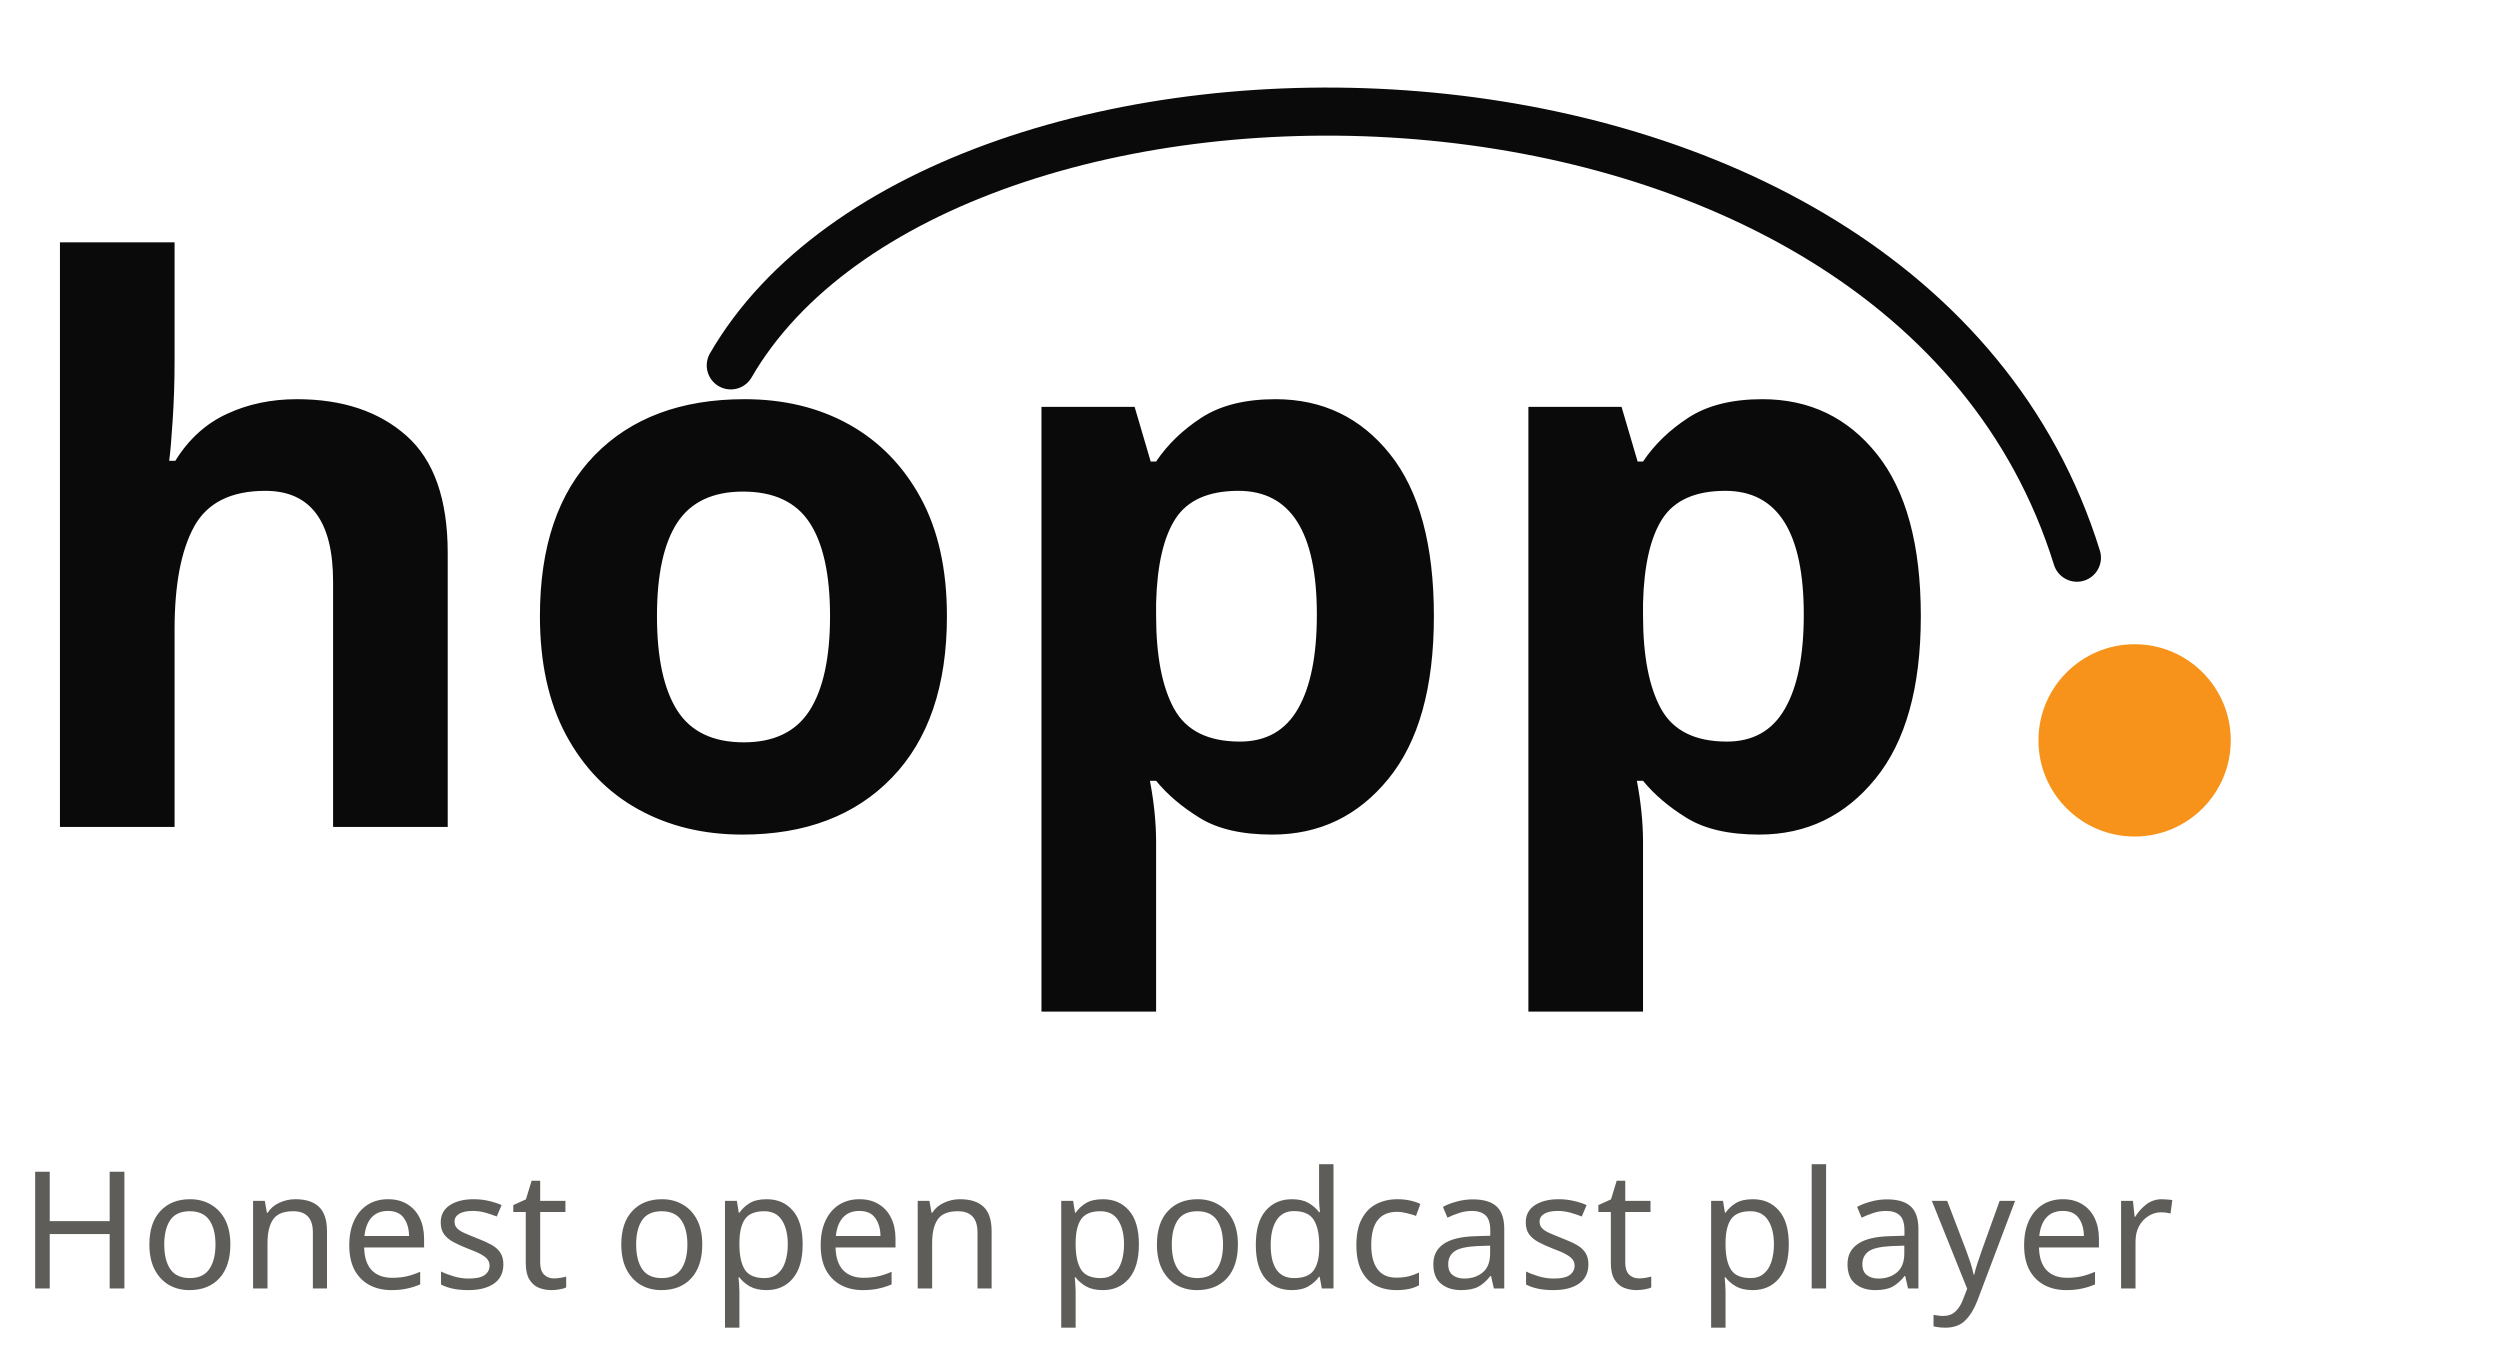
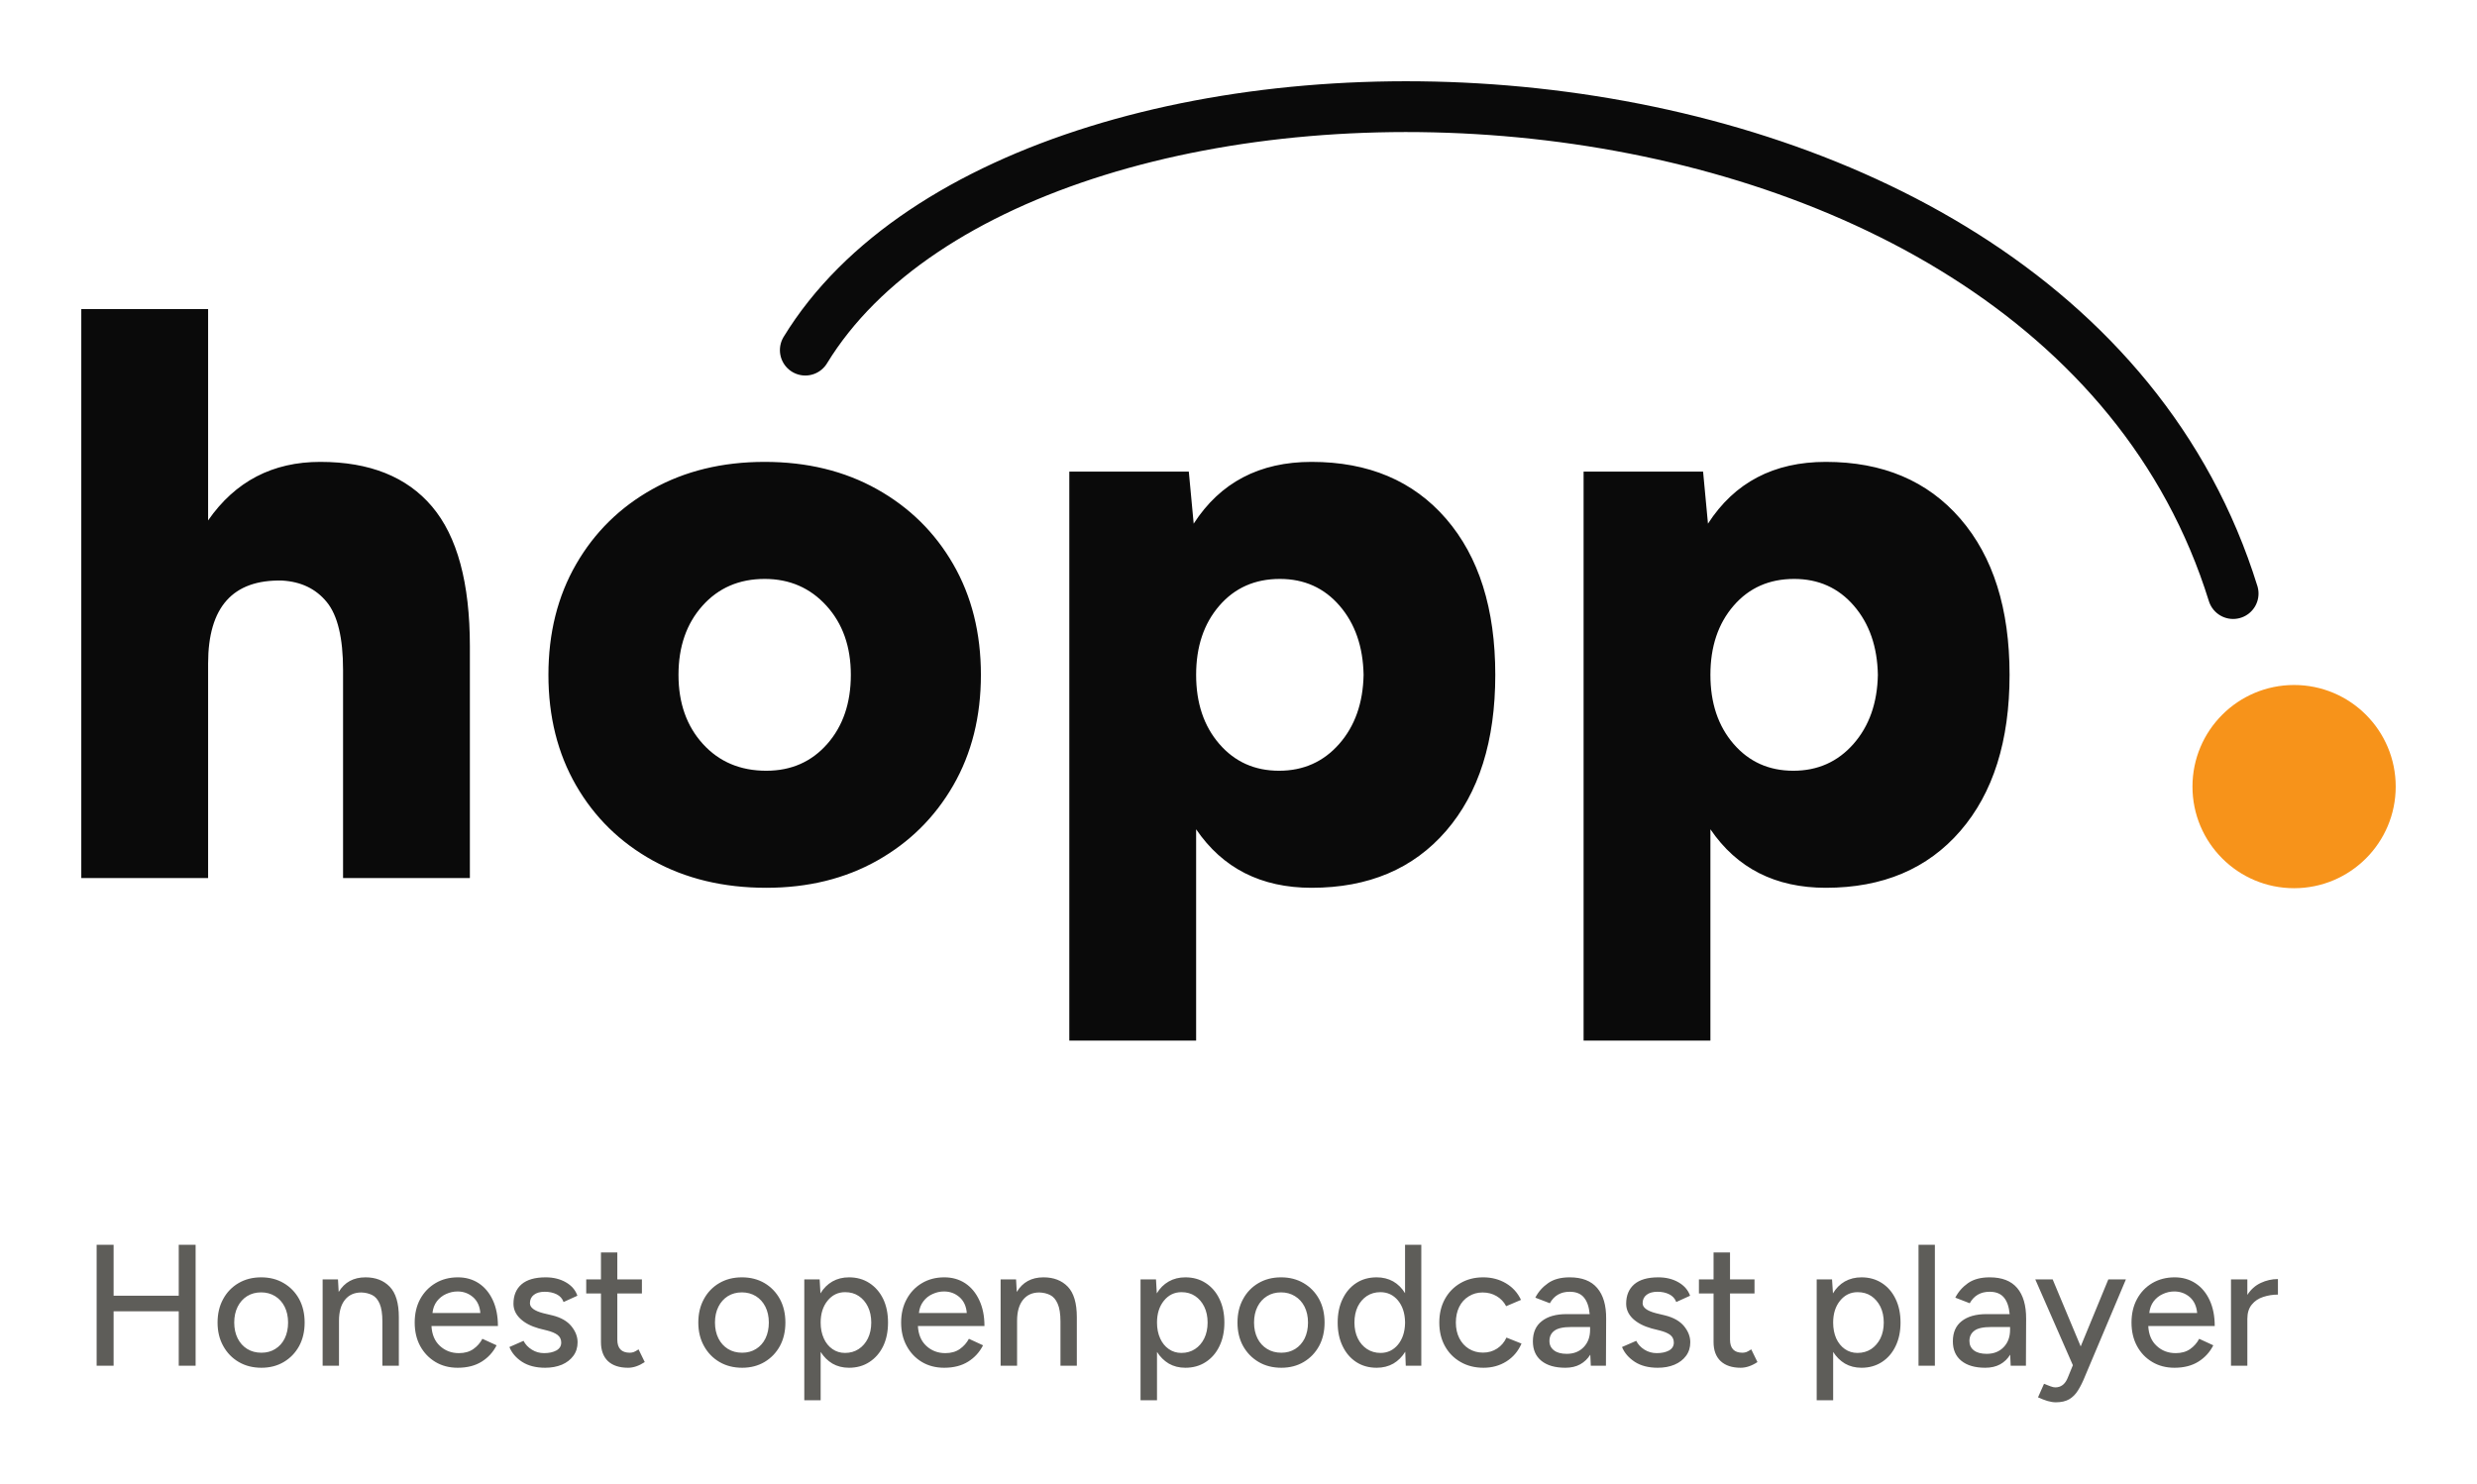
- <svg xmlns="http://www.w3.org/2000/svg" viewBox="0 -6 260 140">
-   <text x="0" y="80" font-family="Figtree, sans-serif" font-weight="800" font-size="80" textLength="196" lengthAdjust="spacing" fill="#0a0a0a">hopp</text>
-   <path d="M76 32 C98 -6 198 -6 216 52" fill="none" stroke="#0a0a0a" stroke-width="5" stroke-linecap="round" />
+ <svg xmlns="http://www.w3.org/2000/svg" viewBox="-3.76 -6.42 243.76 146.03" width="487.52" height="292.06">
+   <path d="M16.72 80L4.24 80L4.24 24L16.72 24L16.72 44.80Q20.72 39.04 27.76 39.04L27.76 39.04Q35.04 39.04 38.76 43.44Q42.48 47.84 42.48 57.20L42.48 57.20L42.48 80L30 80L30 59.52Q30 54.80 28.40 52.84Q26.80 50.88 24 50.72L24 50.72Q16.72 50.56 16.72 58.88L16.72 58.88L16.72 80ZM71.65 80.96L71.65 80.96Q65.33 80.96 60.49 78.28Q55.65 75.60 52.93 70.88Q50.21 66.16 50.21 60L50.21 60Q50.21 53.84 52.93 49.12Q55.65 44.40 60.45 41.72Q65.25 39.04 71.49 39.04L71.49 39.04Q77.73 39.04 82.53 41.72Q87.33 44.40 90.05 49.12Q92.77 53.84 92.77 60L92.77 60Q92.77 66.16 90.05 70.88Q87.33 75.60 82.57 78.28Q77.81 80.96 71.65 80.96ZM71.65 69.44L71.65 69.44Q75.33 69.44 77.65 66.80Q79.97 64.16 79.97 60L79.97 60Q79.97 55.84 77.57 53.20Q75.17 50.56 71.49 50.56L71.49 50.56Q67.73 50.56 65.37 53.20Q63.01 55.84 63.01 60L63.01 60Q63.01 64.16 65.41 66.80Q67.81 69.44 71.65 69.44ZM113.95 96L101.47 96L101.47 40L113.23 40L113.71 45.12Q117.63 39.04 125.31 39.04L125.31 39.04Q133.71 39.04 138.55 44.64Q143.39 50.24 143.39 60L143.39 60Q143.39 69.76 138.55 75.36Q133.71 80.96 125.31 80.96L125.31 80.96Q117.87 80.96 113.95 75.20L113.95 75.20L113.95 96ZM122.11 69.44L122.11 69.44Q125.71 69.44 128.03 66.80Q130.35 64.16 130.43 60L130.43 60Q130.35 55.84 128.07 53.20Q125.79 50.56 122.19 50.56L122.19 50.56Q118.51 50.56 116.23 53.20Q113.95 55.84 113.95 60L113.95 60Q113.95 64.16 116.23 66.80Q118.51 69.44 122.11 69.44ZM164.56 96L152.08 96L152.08 40L163.84 40L164.32 45.12Q168.24 39.04 175.92 39.04L175.92 39.04Q184.32 39.04 189.16 44.64Q194 50.24 194 60L194 60Q194 69.76 189.16 75.36Q184.32 80.96 175.92 80.96L175.92 80.96Q168.48 80.96 164.56 75.20L164.56 75.20L164.56 96ZM172.72 69.44L172.72 69.44Q176.32 69.44 178.64 66.80Q180.96 64.16 181.04 60L181.04 60Q180.96 55.84 178.68 53.20Q176.40 50.56 172.80 50.56L172.80 50.56Q169.12 50.56 166.84 53.20Q164.56 55.84 164.56 60L164.56 60Q164.56 64.16 166.84 66.80Q169.12 69.44 172.72 69.44Z" fill="#0a0a0a" />
+   <path d="M75.49 28.04C97.49 -8 198 -6 216 52" fill="none" stroke="#0a0a0a" stroke-width="5" stroke-linecap="round" />
  <circle cx="222" cy="71" r="10" fill="#f7931a" />
-   <text x="2" y="128" font-family="Figtree, sans-serif" font-weight="500" font-size="17" fill="#5e5d59">Honest open podcast player</text>
+   <path d="M7.42 128L5.75 128L5.75 116.10L7.42 116.10L7.42 121.11L13.83 121.11L13.83 116.10L15.49 116.10L15.49 128L13.83 128L13.83 122.64L7.42 122.64L7.42 128ZM21.97 128.20L21.97 128.20Q20.70 128.20 19.73 127.63Q18.76 127.06 18.21 126.06Q17.65 125.06 17.65 123.75L17.65 123.75Q17.65 122.44 18.20 121.44Q18.74 120.44 19.71 119.87Q20.68 119.30 21.94 119.30L21.94 119.30Q23.20 119.30 24.16 119.87Q25.13 120.44 25.68 121.44Q26.22 122.44 26.22 123.75L26.22 123.75Q26.22 125.06 25.68 126.06Q25.13 127.06 24.17 127.63Q23.21 128.20 21.97 128.20ZM21.97 126.72L21.97 126.72Q22.74 126.72 23.33 126.35Q23.93 125.98 24.26 125.31Q24.59 124.63 24.59 123.75L24.59 123.75Q24.59 122.87 24.25 122.19Q23.91 121.52 23.31 121.15Q22.70 120.78 21.94 120.78L21.94 120.78Q21.16 120.78 20.56 121.15Q19.97 121.52 19.63 122.19Q19.29 122.87 19.29 123.75L19.29 123.75Q19.29 124.63 19.63 125.31Q19.97 125.98 20.57 126.35Q21.17 126.72 21.97 126.72ZM29.60 128L27.99 128L27.99 119.50L29.50 119.50L29.57 120.74Q30.44 119.30 32.21 119.30L32.21 119.30Q33.70 119.30 34.59 120.22Q35.49 121.15 35.49 123.22L35.49 123.22L35.49 128L33.87 128L33.87 123.65Q33.87 122.51 33.60 121.89Q33.33 121.27 32.86 121.04Q32.39 120.81 31.80 120.79L31.80 120.79Q30.76 120.79 30.18 121.52Q29.60 122.25 29.60 123.58L29.60 123.58L29.60 128ZM41.28 128.20L41.28 128.20Q40.04 128.20 39.09 127.63Q38.14 127.06 37.59 126.06Q37.05 125.06 37.05 123.75L37.05 123.75Q37.05 122.44 37.59 121.44Q38.14 120.44 39.10 119.87Q40.06 119.30 41.30 119.30L41.30 119.30Q42.46 119.30 43.35 119.88Q44.24 120.47 44.74 121.55Q45.24 122.63 45.24 124.09L45.24 124.09L38.70 124.09Q38.77 125.35 39.53 126.05Q40.30 126.76 41.40 126.76L41.40 126.76Q42.25 126.76 42.82 126.36Q43.39 125.96 43.71 125.35L43.71 125.35L45.11 125.99Q44.60 127.00 43.64 127.60Q42.68 128.20 41.28 128.20ZM38.80 122.81L38.80 122.81L43.51 122.81Q43.43 121.80 42.78 121.24Q42.13 120.69 41.27 120.69L41.27 120.69Q40.69 120.69 40.14 120.94Q39.60 121.18 39.23 121.66Q38.87 122.14 38.80 122.81ZM49.89 128.20L49.89 128.20Q48.53 128.20 47.62 127.62Q46.72 127.03 46.37 126.16L46.37 126.16L47.76 125.55Q48.03 126.08 48.58 126.42Q49.12 126.76 49.78 126.76L49.78 126.76Q50.51 126.76 50.99 126.50Q51.47 126.23 51.47 125.72L51.47 125.72Q51.47 125.25 51.11 124.97Q50.75 124.70 50.07 124.53L50.07 124.53L49.27 124.33Q48.10 124.00 47.44 123.37Q46.77 122.73 46.77 121.90L46.77 121.90Q46.77 120.67 47.57 119.98Q48.37 119.30 49.94 119.30L49.94 119.30Q51.08 119.30 51.93 119.79Q52.78 120.28 53.06 121.11L53.06 121.11L51.70 121.73Q51.52 121.22 51.02 120.97Q50.51 120.72 49.85 120.72L49.85 120.72Q49.17 120.72 48.78 121.02Q48.39 121.32 48.39 121.85L48.39 121.85Q48.39 122.49 49.70 122.83L49.70 122.83L50.62 123.05Q51.86 123.36 52.47 124.11Q53.08 124.86 53.08 125.69L53.08 125.69Q53.08 126.47 52.66 127.03Q52.25 127.59 51.53 127.90Q50.80 128.20 49.89 128.20ZM58.05 128.20L58.05 128.20Q56.77 128.20 56.07 127.55Q55.38 126.89 55.38 125.67L55.38 125.67L55.38 120.89L53.93 120.89L53.93 119.50L55.38 119.50L55.38 116.85L56.99 116.85L56.99 119.50L59.41 119.50L59.41 120.89L56.99 120.89L56.99 125.43Q56.99 126.72 58.22 126.72L58.22 126.72Q58.40 126.72 58.59 126.66Q58.78 126.59 59.08 126.39L59.08 126.39L59.69 127.64Q58.84 128.20 58.05 128.20ZM69.28 128.20L69.28 128.20Q68.01 128.20 67.04 127.63Q66.07 127.06 65.52 126.06Q64.96 125.06 64.96 123.75L64.96 123.75Q64.96 122.44 65.51 121.44Q66.05 120.44 67.02 119.87Q67.99 119.30 69.25 119.30L69.25 119.30Q70.51 119.30 71.48 119.87Q72.44 120.44 72.99 121.44Q73.53 122.44 73.53 123.75L73.53 123.75Q73.53 125.06 72.99 126.06Q72.44 127.06 71.48 127.63Q70.52 128.20 69.28 128.20ZM69.28 126.72L69.28 126.72Q70.05 126.72 70.64 126.35Q71.24 125.98 71.57 125.31Q71.90 124.63 71.90 123.75L71.90 123.75Q71.90 122.87 71.56 122.19Q71.22 121.52 70.62 121.15Q70.01 120.78 69.25 120.78L69.25 120.78Q68.47 120.78 67.87 121.15Q67.28 121.52 66.94 122.19Q66.60 122.87 66.60 123.75L66.60 123.75Q66.60 124.63 66.94 125.31Q67.28 125.98 67.88 126.35Q68.48 126.72 69.28 126.72ZM77.00 131.40L75.39 131.40L75.39 119.50L76.90 119.50L76.98 120.88Q77.43 120.13 78.15 119.71Q78.87 119.30 79.79 119.30L79.79 119.30Q80.93 119.30 81.79 119.86Q82.66 120.42 83.15 121.42Q83.63 122.42 83.63 123.75L83.63 123.75Q83.63 125.08 83.15 126.08Q82.66 127.08 81.79 127.64Q80.93 128.20 79.79 128.20L79.79 128.20Q78.87 128.20 78.16 127.79Q77.46 127.37 77.00 126.64L77.00 126.64L77.00 131.40ZM79.40 126.74L79.40 126.74Q80.16 126.74 80.74 126.36Q81.32 125.98 81.65 125.31Q81.98 124.63 81.98 123.75L81.98 123.75Q81.98 122.87 81.65 122.19Q81.32 121.52 80.75 121.14Q80.18 120.76 79.41 120.76L79.41 120.76Q78.36 120.76 77.68 121.60Q77.00 122.44 77.00 123.75L77.00 123.75Q77.00 124.63 77.31 125.31Q77.61 125.98 78.16 126.36Q78.70 126.74 79.40 126.74ZM89.16 128.20L89.16 128.20Q87.91 128.20 86.96 127.63Q86.01 127.06 85.47 126.06Q84.92 125.06 84.92 123.75L84.92 123.75Q84.92 122.44 85.47 121.44Q86.01 120.44 86.97 119.87Q87.93 119.30 89.17 119.30L89.17 119.30Q90.33 119.30 91.22 119.88Q92.11 120.47 92.61 121.55Q93.12 122.63 93.12 124.09L93.12 124.09L86.57 124.09Q86.64 125.35 87.40 126.05Q88.17 126.76 89.27 126.76L89.27 126.76Q90.12 126.76 90.69 126.36Q91.26 125.96 91.59 125.35L91.59 125.35L92.98 125.99Q92.47 127.00 91.51 127.60Q90.55 128.20 89.16 128.20ZM86.67 122.81L86.67 122.81L91.38 122.81Q91.30 121.80 90.65 121.24Q90.01 120.69 89.14 120.69L89.14 120.69Q88.56 120.69 88.02 120.94Q87.47 121.18 87.11 121.66Q86.74 122.14 86.67 122.81ZM96.33 128L94.71 128L94.71 119.50L96.23 119.50L96.30 120.74Q97.16 119.30 98.93 119.30L98.93 119.30Q100.43 119.30 101.32 120.22Q102.21 121.15 102.21 123.22L102.21 123.22L102.21 128L100.60 128L100.60 123.65Q100.60 122.51 100.32 121.89Q100.05 121.27 99.58 121.04Q99.12 120.81 98.52 120.79L98.52 120.79Q97.49 120.79 96.91 121.52Q96.33 122.25 96.33 123.58L96.33 123.58L96.33 128ZM110.10 131.40L108.48 131.40L108.48 119.50L110.00 119.50L110.08 120.88Q110.52 120.13 111.25 119.71Q111.97 119.30 112.89 119.30L112.89 119.30Q114.03 119.30 114.89 119.86Q115.76 120.42 116.24 121.42Q116.73 122.42 116.73 123.75L116.73 123.75Q116.73 125.08 116.24 126.08Q115.76 127.08 114.89 127.64Q114.03 128.20 112.89 128.20L112.89 128.20Q111.97 128.20 111.26 127.79Q110.56 127.37 110.10 126.64L110.10 126.64L110.10 131.40ZM112.50 126.74L112.50 126.74Q113.26 126.74 113.84 126.36Q114.42 125.98 114.75 125.31Q115.08 124.63 115.08 123.75L115.08 123.75Q115.08 122.87 114.75 122.19Q114.42 121.52 113.85 121.14Q113.28 120.76 112.51 120.76L112.51 120.76Q111.46 120.76 110.78 121.60Q110.10 122.44 110.10 123.75L110.10 123.75Q110.10 124.63 110.41 125.31Q110.71 125.98 111.26 126.36Q111.80 126.74 112.50 126.74ZM122.34 128.20L122.34 128.20Q121.06 128.20 120.10 127.63Q119.13 127.06 118.57 126.06Q118.02 125.06 118.02 123.75L118.02 123.75Q118.02 122.44 118.57 121.44Q119.11 120.44 120.08 119.87Q121.05 119.30 122.31 119.30L122.31 119.30Q123.56 119.30 124.53 119.87Q125.50 120.44 126.05 121.44Q126.59 122.44 126.59 123.75L126.59 123.75Q126.59 125.06 126.05 126.06Q125.50 127.06 124.54 127.63Q123.58 128.20 122.34 128.20ZM122.34 126.72L122.34 126.72Q123.10 126.72 123.70 126.35Q124.29 125.98 124.63 125.31Q124.96 124.63 124.96 123.75L124.96 123.75Q124.96 122.87 124.62 122.19Q124.28 121.52 123.67 121.15Q123.07 120.78 122.31 120.78L122.31 120.78Q121.52 120.78 120.93 121.15Q120.33 121.52 119.99 122.19Q119.65 122.87 119.65 123.75L119.65 123.75Q119.65 124.63 119.99 125.31Q120.33 125.98 120.94 126.35Q121.54 126.72 122.34 126.72ZM131.72 128.20L131.72 128.20Q130.57 128.20 129.71 127.64Q128.85 127.08 128.37 126.08Q127.88 125.08 127.88 123.75L127.88 123.75Q127.88 122.42 128.37 121.42Q128.85 120.42 129.71 119.86Q130.57 119.30 131.72 119.30L131.72 119.30Q132.62 119.30 133.34 119.70Q134.05 120.11 134.51 120.86L134.51 120.86L134.51 116.10L136.11 116.10L136.11 128L134.58 128L134.53 126.62Q134.07 127.37 133.36 127.79Q132.64 128.20 131.72 128.20ZM132.10 126.74L132.10 126.74Q133.13 126.74 133.81 125.93Q134.48 125.11 134.51 123.83L134.51 123.83L134.51 123.67Q134.48 122.39 133.81 121.57Q133.13 120.76 132.08 120.76L132.08 120.76Q131.33 120.76 130.75 121.14Q130.18 121.52 129.85 122.19Q129.53 122.87 129.53 123.75L129.53 123.75Q129.53 124.63 129.86 125.31Q130.19 125.98 130.77 126.36Q131.35 126.74 132.10 126.74ZM142.23 128.20L142.23 128.20Q140.95 128.20 139.97 127.63Q138.98 127.06 138.43 126.06Q137.88 125.06 137.88 123.75L137.88 123.75Q137.88 122.44 138.43 121.44Q138.98 120.44 139.96 119.87Q140.94 119.30 142.20 119.30L142.20 119.30Q143.44 119.30 144.43 119.88Q145.43 120.47 145.92 121.52L145.92 121.52L144.46 122.14Q144.13 121.51 143.52 121.15Q142.91 120.79 142.14 120.79L142.14 120.79Q141.38 120.79 140.78 121.17Q140.17 121.54 139.84 122.21Q139.51 122.88 139.51 123.75L139.51 123.75Q139.51 124.62 139.85 125.29Q140.19 125.96 140.79 126.33Q141.40 126.71 142.18 126.71L142.18 126.71Q142.96 126.71 143.57 126.31Q144.18 125.91 144.49 125.23L144.49 125.23L145.97 125.82Q145.48 126.95 144.48 127.58Q143.49 128.20 142.23 128.20ZM150.29 128.20L150.29 128.20Q148.77 128.20 147.93 127.52Q147.09 126.84 147.09 125.60L147.09 125.60Q147.09 124.29 147.97 123.61Q148.84 122.92 150.41 122.92L150.41 122.92L152.68 122.92Q152.58 121.83 152.11 121.28Q151.65 120.72 150.71 120.72L150.71 120.72Q149.39 120.72 148.76 121.85L148.76 121.85L147.33 121.30Q147.77 120.44 148.59 119.87Q149.40 119.30 150.71 119.30L150.71 119.30Q152.53 119.30 153.42 120.35Q154.32 121.40 154.30 123.38L154.30 123.38L154.28 128L152.79 128L152.74 126.91Q152.36 127.52 151.75 127.86Q151.14 128.20 150.29 128.20ZM150.42 126.83L150.42 126.83Q151.46 126.83 152.09 126.17Q152.72 125.52 152.72 124.46L152.72 124.46L152.72 124.19L150.85 124.19Q149.68 124.19 149.20 124.56Q148.72 124.92 148.72 125.57L148.72 125.57Q148.72 126.15 149.17 126.49Q149.61 126.83 150.42 126.83ZM159.38 128.20L159.38 128.20Q158.02 128.20 157.12 127.62Q156.22 127.03 155.86 126.16L155.86 126.16L157.26 125.55Q157.53 126.08 158.07 126.42Q158.62 126.76 159.28 126.76L159.28 126.76Q160.01 126.76 160.49 126.50Q160.96 126.23 160.96 125.72L160.96 125.72Q160.96 125.25 160.61 124.97Q160.25 124.70 159.57 124.53L159.57 124.53L158.77 124.33Q157.60 124.00 156.93 123.37Q156.27 122.73 156.27 121.90L156.27 121.90Q156.27 120.67 157.07 119.98Q157.87 119.30 159.43 119.30L159.43 119.30Q160.57 119.30 161.42 119.79Q162.27 120.28 162.56 121.11L162.56 121.11L161.20 121.73Q161.01 121.22 160.51 120.97Q160.01 120.72 159.35 120.72L159.35 120.72Q158.67 120.72 158.28 121.02Q157.89 121.32 157.89 121.85L157.89 121.85Q157.89 122.49 159.20 122.83L159.20 122.83L160.11 123.05Q161.35 123.36 161.97 124.11Q162.58 124.86 162.58 125.69L162.58 125.69Q162.58 126.47 162.16 127.03Q161.75 127.59 161.02 127.90Q160.30 128.20 159.38 128.20ZM167.54 128.20L167.54 128.20Q166.27 128.20 165.57 127.55Q164.87 126.89 164.87 125.67L164.87 125.67L164.87 120.89L163.43 120.89L163.43 119.50L164.87 119.50L164.87 116.85L166.49 116.85L166.49 119.50L168.90 119.50L168.90 120.89L166.49 120.89L166.49 125.43Q166.49 126.72 167.71 126.72L167.71 126.72Q167.90 126.72 168.09 126.66Q168.27 126.59 168.58 126.39L168.58 126.39L169.19 127.64Q168.34 128.20 167.54 128.20ZM176.64 131.40L175.02 131.40L175.02 119.50L176.53 119.50L176.62 120.88Q177.06 120.13 177.78 119.71Q178.51 119.30 179.43 119.30L179.43 119.30Q180.56 119.30 181.43 119.86Q182.30 120.42 182.78 121.42Q183.27 122.42 183.27 123.75L183.27 123.75Q183.27 125.08 182.78 126.08Q182.30 127.08 181.43 127.64Q180.56 128.20 179.43 128.20L179.43 128.20Q178.51 128.20 177.80 127.79Q177.10 127.37 176.64 126.64L176.64 126.64L176.64 131.40ZM179.03 126.74L179.03 126.74Q179.80 126.74 180.38 126.36Q180.95 125.98 181.29 125.31Q181.62 124.63 181.62 123.75L181.62 123.75Q181.62 122.87 181.29 122.19Q180.95 121.52 180.39 121.14Q179.82 120.76 179.05 120.76L179.05 120.76Q178.00 120.76 177.32 121.60Q176.64 122.44 176.64 123.75L176.64 123.75Q176.64 124.63 176.94 125.31Q177.25 125.98 177.79 126.36Q178.34 126.74 179.03 126.74ZM186.65 128L185.04 128L185.04 116.10L186.65 116.10L186.65 128ZM191.61 128.20L191.61 128.20Q190.10 128.20 189.26 127.52Q188.42 126.84 188.42 125.60L188.42 125.60Q188.42 124.29 189.29 123.61Q190.17 122.92 191.73 122.92L191.73 122.92L194.01 122.92Q193.91 121.83 193.44 121.28Q192.97 120.72 192.04 120.72L192.04 120.72Q190.71 120.72 190.08 121.85L190.08 121.85L188.66 121.30Q189.10 120.44 189.91 119.87Q190.73 119.30 192.04 119.30L192.04 119.30Q193.86 119.30 194.75 120.35Q195.64 121.40 195.63 123.38L195.63 123.38L195.61 128L194.11 128L194.06 126.91Q193.69 127.52 193.08 127.86Q192.46 128.20 191.61 128.20ZM191.75 126.83L191.75 126.83Q192.79 126.83 193.42 126.17Q194.05 125.52 194.05 124.46L194.05 124.46L194.05 124.19L192.18 124.19Q191.00 124.19 190.53 124.56Q190.05 124.92 190.05 125.57L190.05 125.57Q190.05 126.15 190.49 126.49Q190.93 126.83 191.75 126.83ZM198.55 131.60L198.55 131.60Q198.18 131.60 197.73 131.47Q197.28 131.33 196.80 131.11L196.80 131.11L197.39 129.78Q197.77 129.94 198.04 130.03Q198.31 130.13 198.50 130.13L198.50 130.13Q199.33 130.13 199.71 129.22L199.71 129.22L200.23 127.95L196.53 119.50L198.24 119.50L201.00 126.10L203.72 119.50L205.45 119.50L201.42 129.05Q201.10 129.85 200.74 130.42Q200.39 130.99 199.87 131.30Q199.35 131.60 198.55 131.60ZM210.23 128.20L210.23 128.20Q208.99 128.20 208.04 127.63Q207.08 127.06 206.54 126.06Q206.00 125.06 206.00 123.75L206.00 123.75Q206.00 122.44 206.54 121.44Q207.08 120.44 208.04 119.87Q209.01 119.30 210.25 119.30L210.25 119.30Q211.40 119.30 212.29 119.88Q213.19 120.47 213.69 121.55Q214.19 122.63 214.19 124.09L214.19 124.09L207.65 124.09Q207.71 125.35 208.48 126.05Q209.24 126.76 210.35 126.76L210.35 126.76Q211.20 126.76 211.77 126.36Q212.34 125.96 212.66 125.35L212.66 125.35L214.05 125.99Q213.54 127.00 212.58 127.60Q211.62 128.20 210.23 128.20ZM207.75 122.81L207.75 122.81L212.46 122.81Q212.37 121.80 211.73 121.24Q211.08 120.69 210.21 120.69L210.21 120.69Q209.63 120.69 209.09 120.94Q208.55 121.18 208.18 121.66Q207.82 122.14 207.75 122.81ZM217.40 128L215.79 128L215.79 119.50L217.40 119.50L217.40 121.03Q217.91 120.23 218.72 119.85Q219.53 119.47 220.41 119.47L220.41 119.47L220.41 121.00Q219.65 121.00 218.96 121.23Q218.27 121.45 217.84 121.98Q217.40 122.51 217.40 123.38L217.40 123.38L217.40 128Z" fill="#5e5d59" />
</svg>
